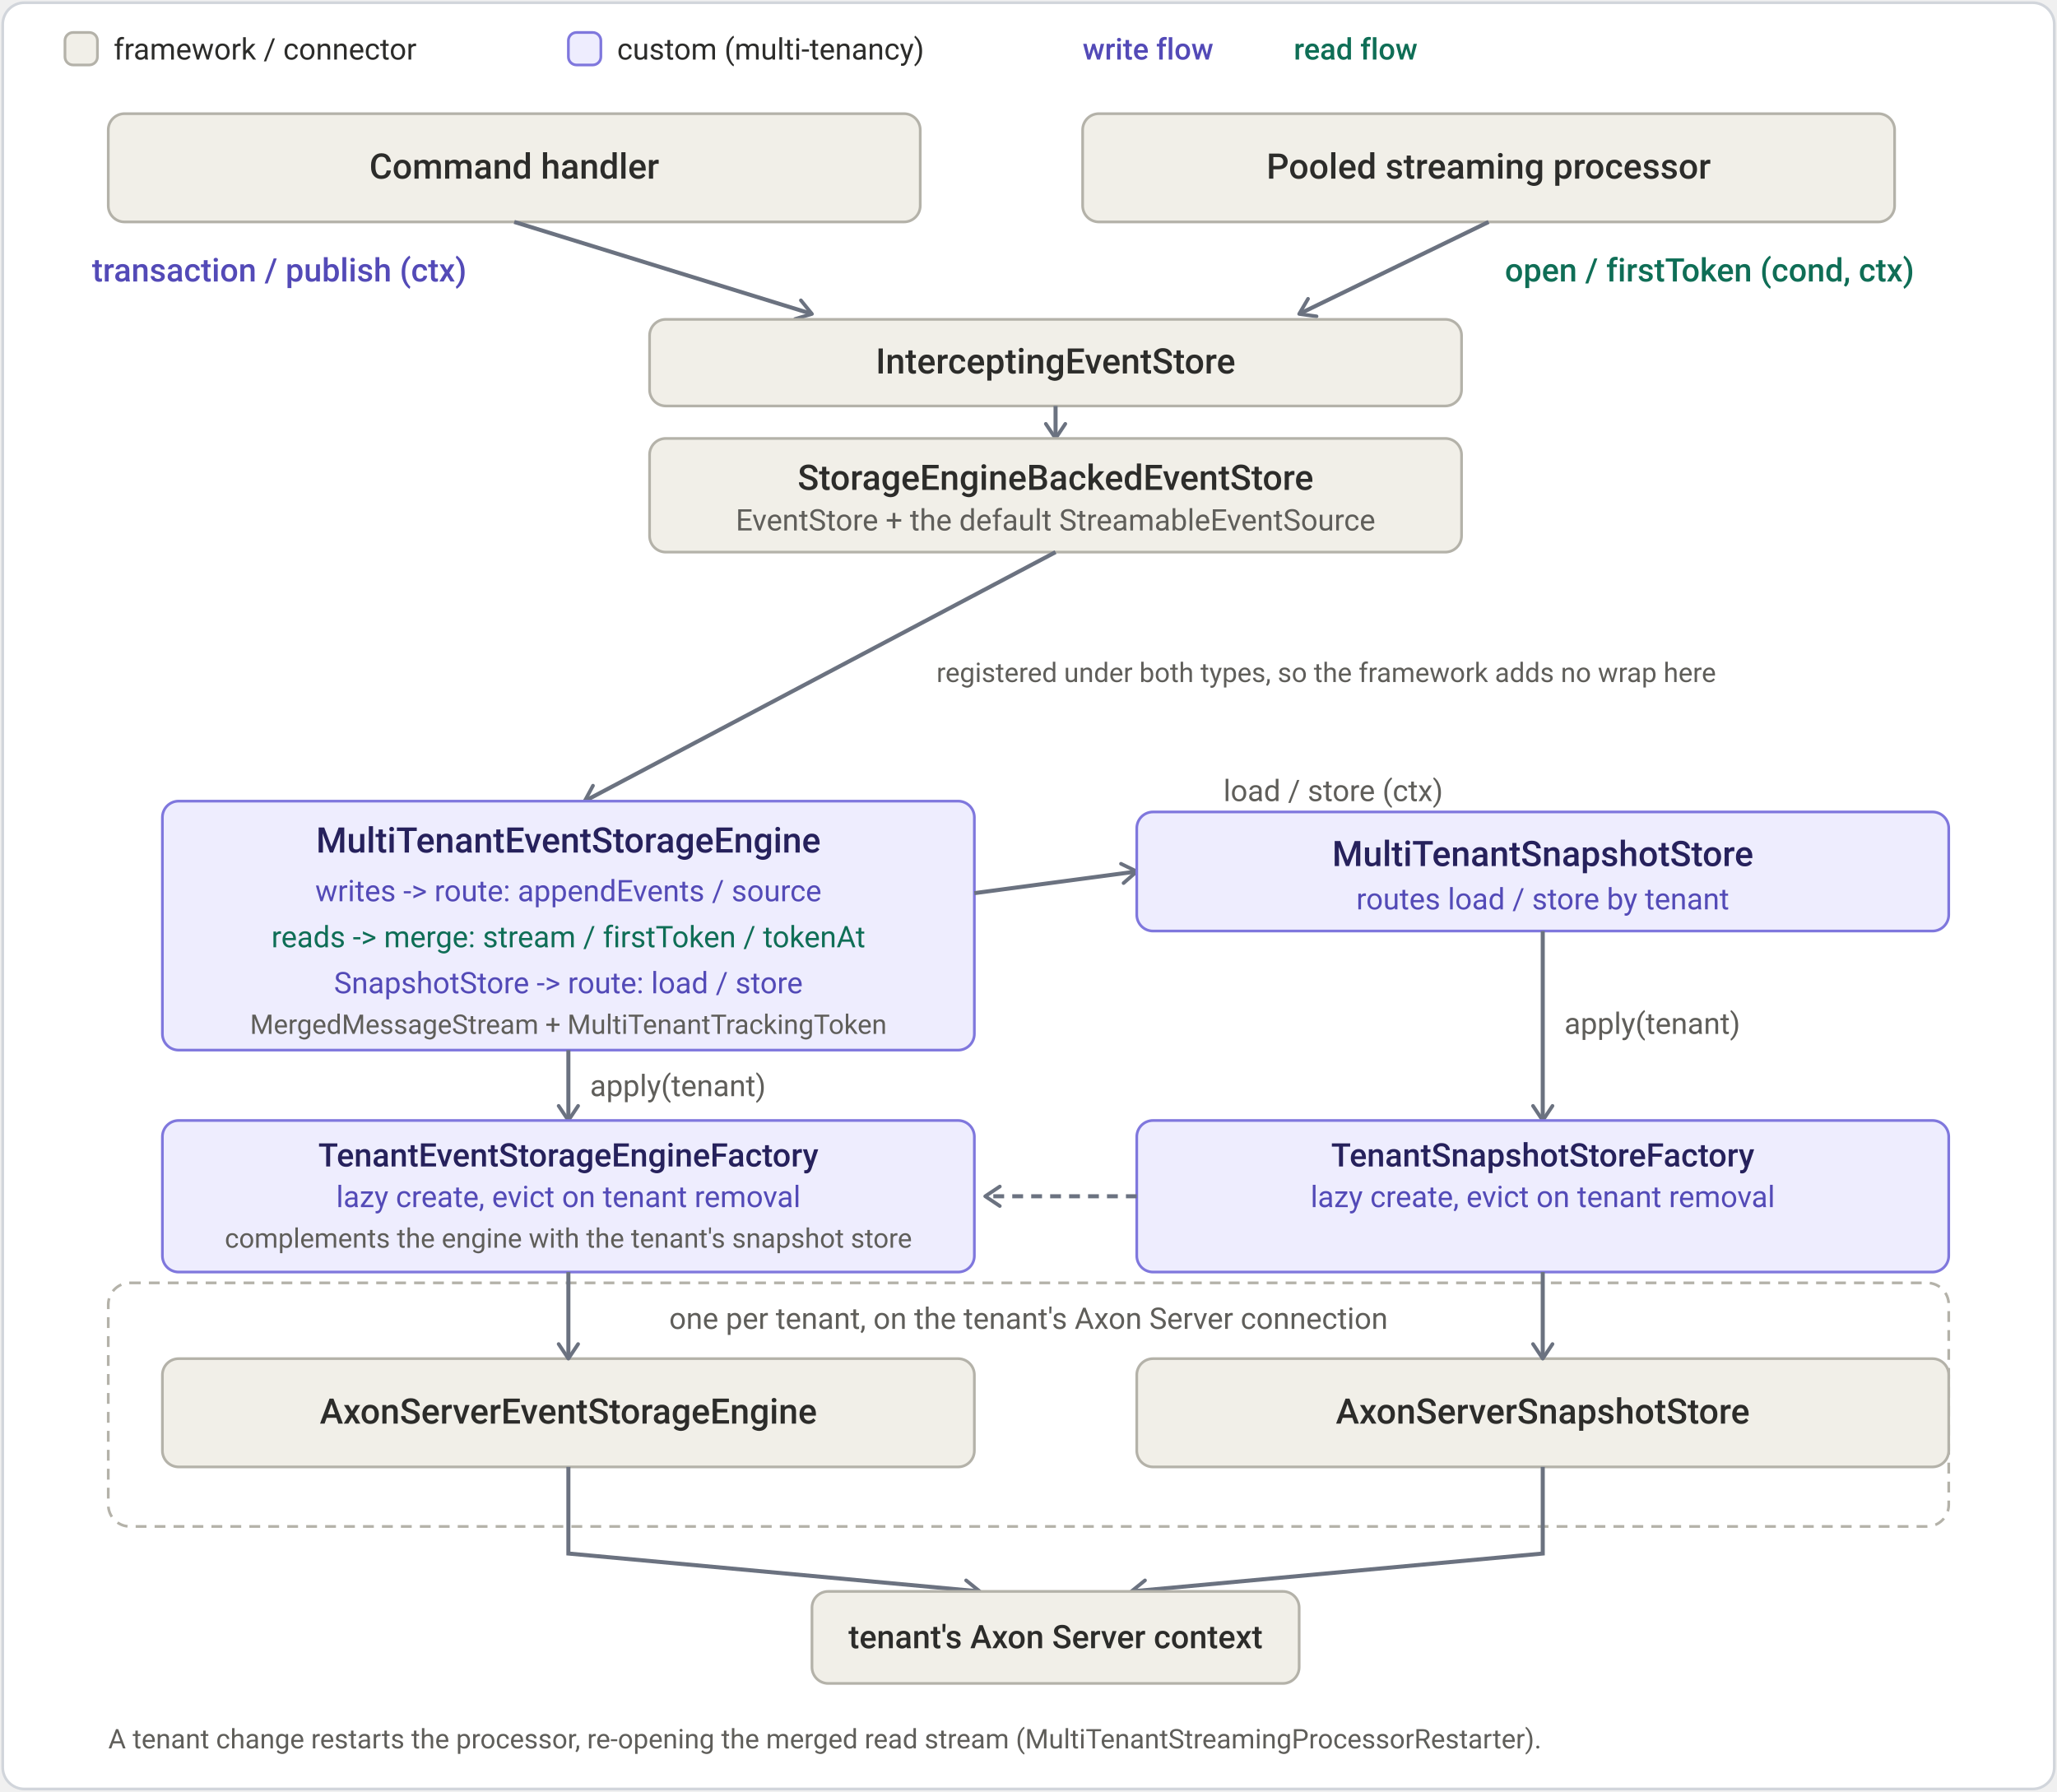
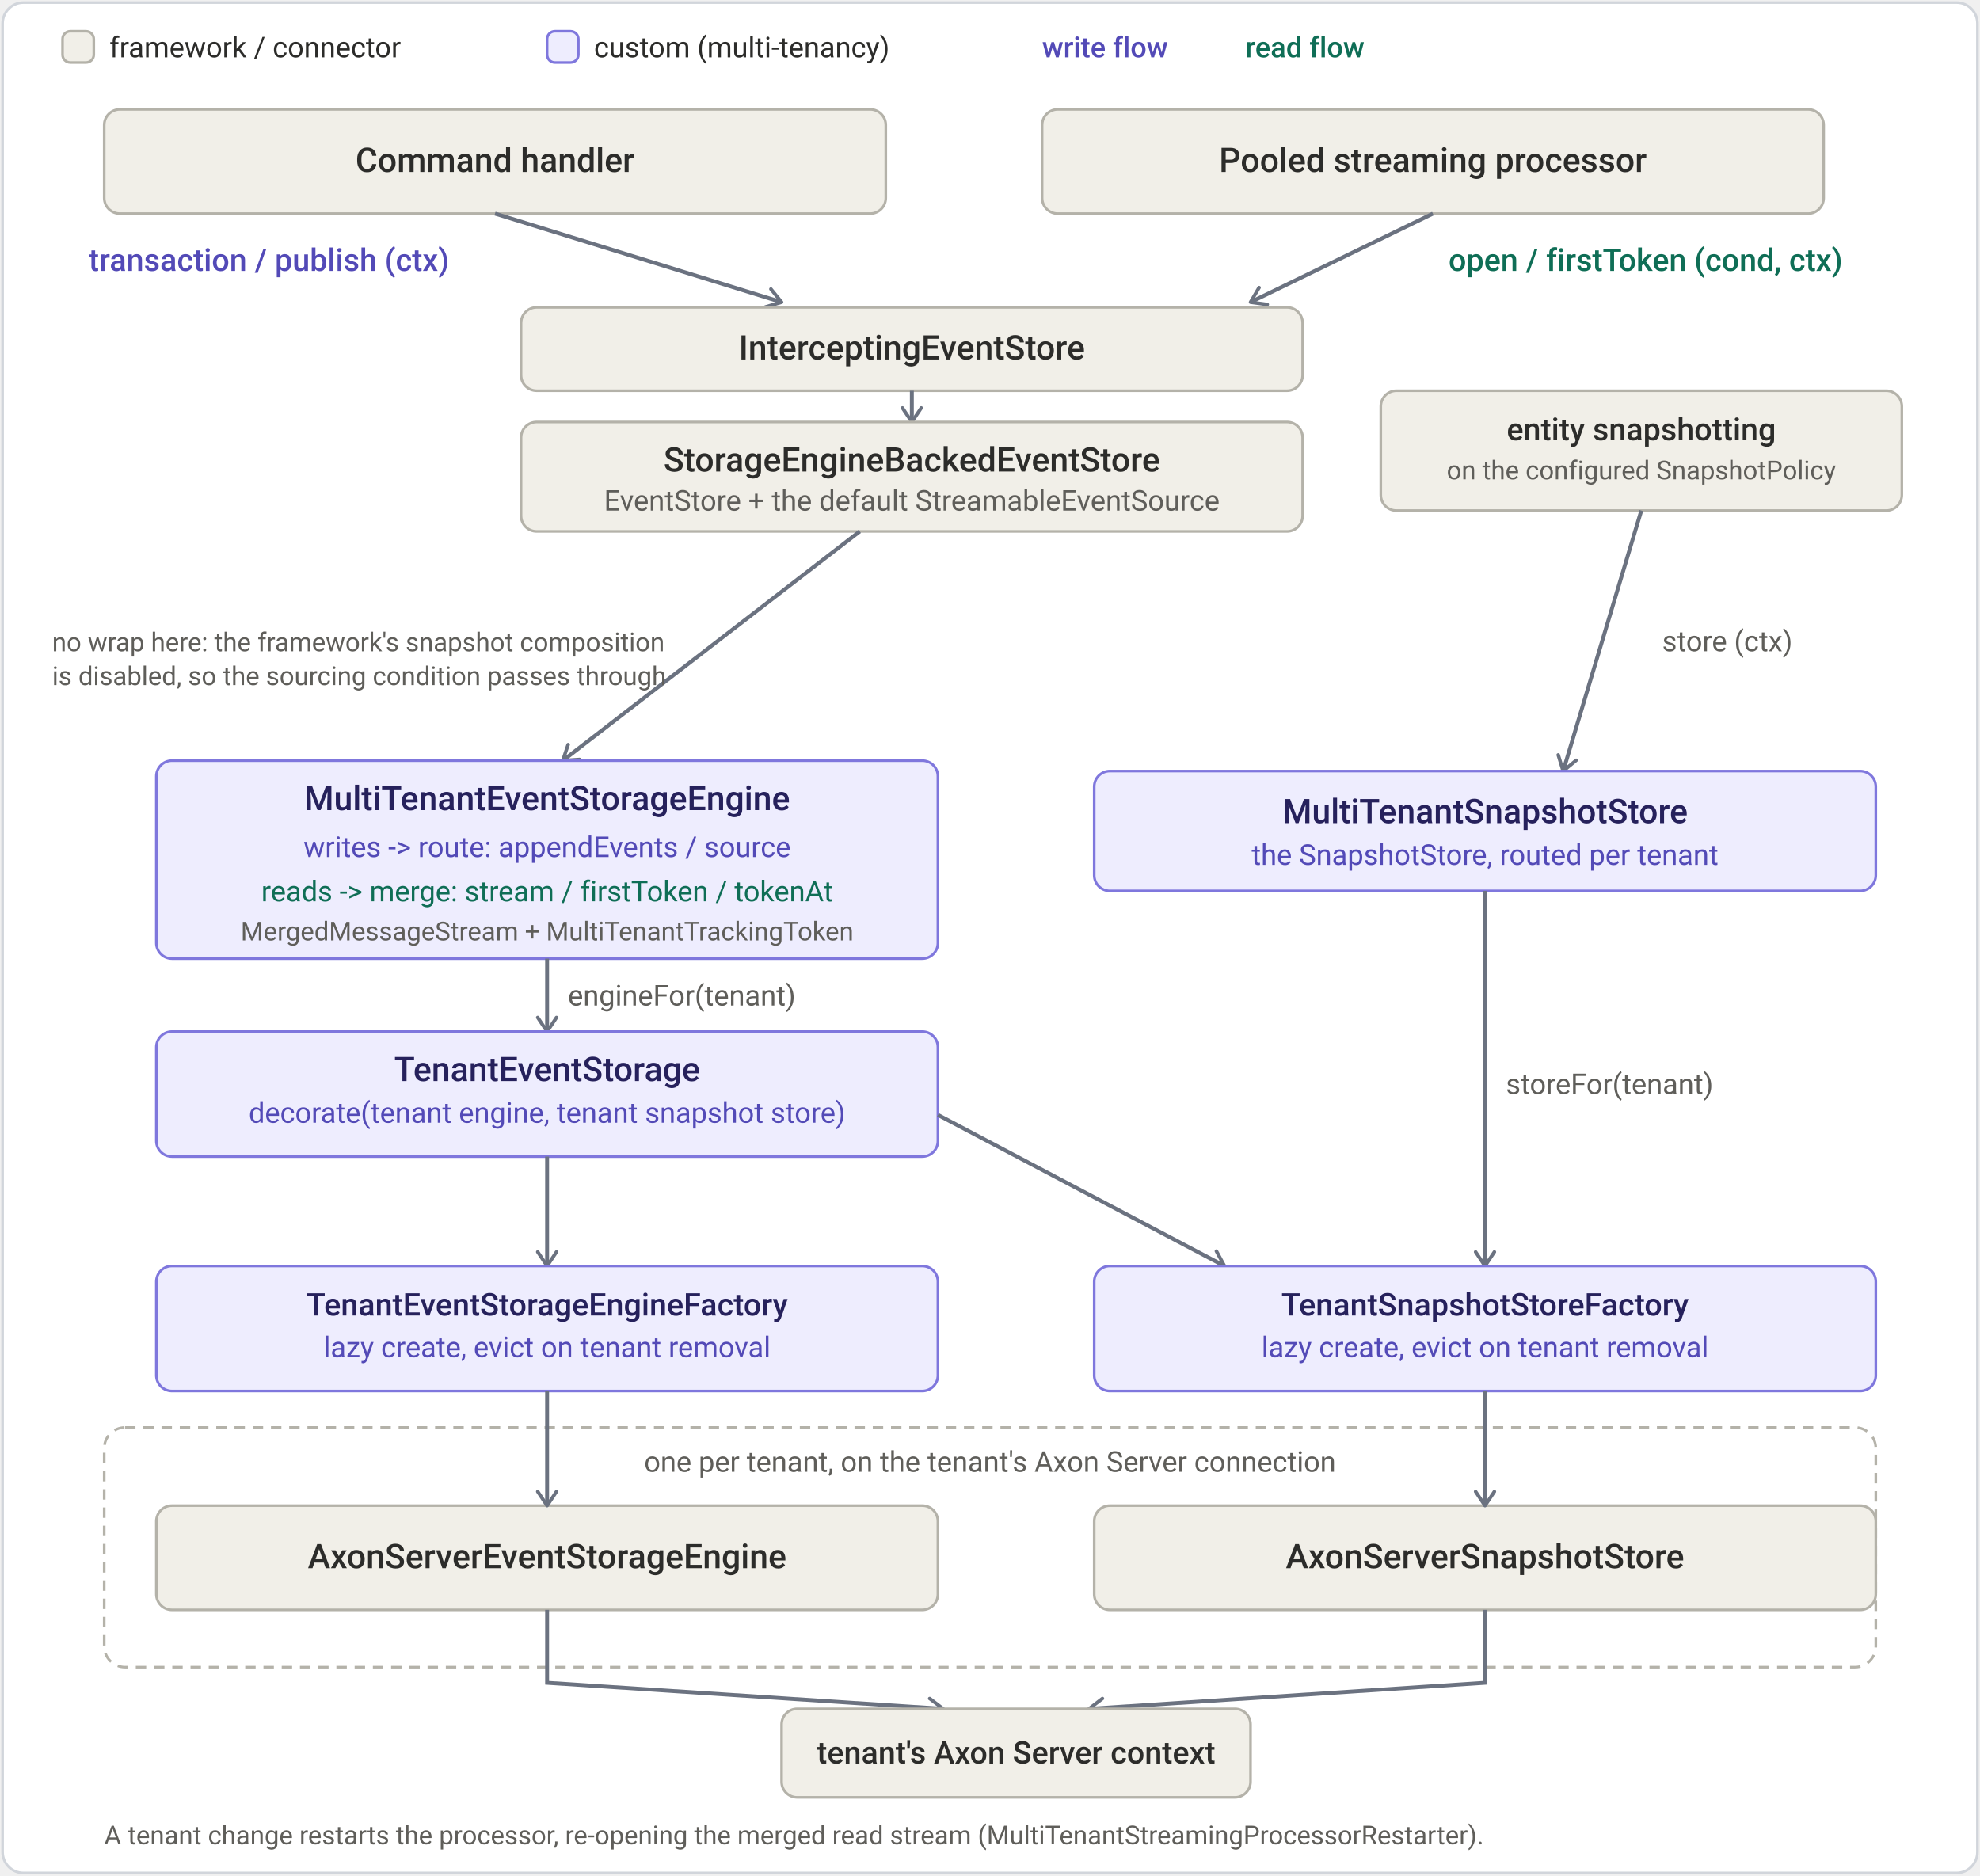
- <svg xmlns="http://www.w3.org/2000/svg" width="760" height="662" viewBox="0 0 760 662" font-family="-apple-system, Segoe UI, Roboto, Helvetica, Arial, sans-serif">
+ <svg xmlns="http://www.w3.org/2000/svg" width="760" height="720" viewBox="0 0 760 720" font-family="-apple-system, Segoe UI, Roboto, Helvetica, Arial, sans-serif">
  <defs>
    <marker id="a" viewBox="0 0 10 10" refX="8" refY="5" markerWidth="6" markerHeight="6" orient="auto-start-reverse">
      <path d="M2 1L8 5L2 9" fill="none" stroke="#6b7280" stroke-width="1.5" stroke-linecap="round" stroke-linejoin="round" />
    </marker>
  </defs>
-   <rect x="1" y="1" width="758" height="660" rx="8" fill="#ffffff" stroke="#d1d5db" />
+   <rect x="1" y="1" width="758" height="718" rx="8" fill="#ffffff" stroke="#d1d5db" />
  <rect x="24" y="12" width="12" height="12" rx="3" fill="#F1EFE8" stroke="#B4B2A9" />
  <text x="42" y="22" font-size="11" fill="#2C2C2A">framework / connector</text>
  <rect x="210" y="12" width="12" height="12" rx="3" fill="#EEEDFE" stroke="#7F77DD" />
  <text x="228" y="22" font-size="11" fill="#2C2C2A">custom (multi-tenancy)</text>
  <text x="400" y="22" font-size="11" font-weight="500" fill="#534AB7">write flow</text>
  <text x="478" y="22" font-size="11" font-weight="500" fill="#0F6E56">read flow</text>
  <rect x="40" y="42" width="300" height="40" rx="6" fill="#F1EFE8" stroke="#B4B2A9" />
  <text x="190" y="66" font-size="13" font-weight="500" fill="#2C2C2A" text-anchor="middle">Command handler</text>
  <rect x="400" y="42" width="300" height="40" rx="6" fill="#F1EFE8" stroke="#B4B2A9" />
  <text x="550" y="66" font-size="13" font-weight="500" fill="#2C2C2A" text-anchor="middle">Pooled streaming processor</text>
  <path d="M190 82 L300 116" fill="none" stroke="#6b7280" stroke-width="1.5" marker-end="url(#a)" />
  <text x="34" y="104" font-size="12" font-weight="500" fill="#534AB7">transaction / publish (ctx)</text>
  <path d="M550 82 L480 116" fill="none" stroke="#6b7280" stroke-width="1.5" marker-end="url(#a)" />
  <text x="556" y="104" font-size="12" font-weight="500" fill="#0F6E56">open / firstToken (cond, ctx)</text>
-   <rect x="240" y="118" width="300" height="32" rx="6" fill="#F1EFE8" stroke="#B4B2A9" />
-   <text x="390" y="138" font-size="13" font-weight="500" fill="#2C2C2A" text-anchor="middle">InterceptingEventStore</text>
-   <line x1="390" y1="150" x2="390" y2="162" stroke="#6b7280" stroke-width="1.5" marker-end="url(#a)" />
-   <rect x="240" y="162" width="300" height="42" rx="6" fill="#F1EFE8" stroke="#B4B2A9" />
-   <text x="390" y="181" font-size="13" font-weight="500" fill="#2C2C2A" text-anchor="middle">StorageEngineBackedEventStore</text>
-   <text x="390" y="196" font-size="11" fill="#5F5E5A" text-anchor="middle">EventStore + the default StreamableEventSource</text>
-   <path d="M390 204 L216 296" fill="none" stroke="#6b7280" stroke-width="1.5" marker-end="url(#a)" />
-   <text x="346" y="252" font-size="10" fill="#5F5E5A">registered under both types, so the framework adds no wrap here</text>
-   <rect x="60" y="296" width="300" height="92" rx="6" fill="#EEEDFE" stroke="#7F77DD" />
-   <text x="210" y="315" font-size="13" font-weight="500" fill="#26215C" text-anchor="middle">MultiTenantEventStorageEngine</text>
-   <text x="210" y="333" font-size="11" fill="#534AB7" text-anchor="middle">writes -&gt; route: appendEvents / source</text>
-   <text x="210" y="350" font-size="11" fill="#0F6E56" text-anchor="middle">reads -&gt; merge: stream / firstToken / tokenAt</text>
-   <text x="210" y="367" font-size="11" fill="#534AB7" text-anchor="middle">SnapshotStore -&gt; route: load / store</text>
-   <text x="210" y="382" font-size="10" fill="#5F5E5A" text-anchor="middle">MergedMessageStream + MultiTenantTrackingToken</text>
-   <path d="M360 330 L420 322" fill="none" stroke="#6b7280" stroke-width="1.5" marker-end="url(#a)" />
-   <text x="452" y="296" font-size="11" fill="#5F5E5A">load / store (ctx)</text>
-   <rect x="420" y="300" width="300" height="44" rx="6" fill="#EEEDFE" stroke="#7F77DD" />
-   <text x="570" y="320" font-size="13" font-weight="500" fill="#26215C" text-anchor="middle">MultiTenantSnapshotStore</text>
-   <text x="570" y="336" font-size="11" fill="#534AB7" text-anchor="middle">routes load / store by tenant</text>
-   <line x1="210" y1="388" x2="210" y2="414" stroke="#6b7280" stroke-width="1.5" marker-end="url(#a)" />
-   <text x="218" y="405" font-size="11" fill="#5F5E5A">apply(tenant)</text>
-   <line x1="570" y1="344" x2="570" y2="414" stroke="#6b7280" stroke-width="1.5" marker-end="url(#a)" />
-   <text x="578" y="382" font-size="11" fill="#5F5E5A">apply(tenant)</text>
-   <rect x="60" y="414" width="300" height="56" rx="6" fill="#EEEDFE" stroke="#7F77DD" />
-   <text x="210" y="431" font-size="12" font-weight="500" fill="#26215C" text-anchor="middle">TenantEventStorageEngineFactory</text>
-   <text x="210" y="446" font-size="11" fill="#534AB7" text-anchor="middle">lazy create, evict on tenant removal</text>
-   <text x="210" y="461" font-size="10" fill="#5F5E5A" text-anchor="middle">complements the engine with the tenant's snapshot store</text>
-   <rect x="420" y="414" width="300" height="56" rx="6" fill="#EEEDFE" stroke="#7F77DD" />
-   <text x="570" y="431" font-size="12" font-weight="500" fill="#26215C" text-anchor="middle">TenantSnapshotStoreFactory</text>
-   <text x="570" y="446" font-size="11" fill="#534AB7" text-anchor="middle">lazy create, evict on tenant removal</text>
-   <path d="M420 442 L364 442" fill="none" stroke="#6b7280" stroke-width="1.5" stroke-dasharray="4 3" marker-end="url(#a)" />
-   <rect x="40" y="474" width="680" height="90" rx="8" fill="none" stroke="#B4B2A9" stroke-dasharray="4 3" />
-   <text x="380" y="491" font-size="11" fill="#5F5E5A" text-anchor="middle">one per tenant, on the tenant's Axon Server connection</text>
-   <rect x="60" y="502" width="300" height="40" rx="6" fill="#F1EFE8" stroke="#B4B2A9" />
-   <text x="210" y="526" font-size="13" font-weight="500" fill="#2C2C2A" text-anchor="middle">AxonServerEventStorageEngine</text>
-   <rect x="420" y="502" width="300" height="40" rx="6" fill="#F1EFE8" stroke="#B4B2A9" />
-   <text x="570" y="526" font-size="13" font-weight="500" fill="#2C2C2A" text-anchor="middle">AxonServerSnapshotStore</text>
-   <line x1="210" y1="470" x2="210" y2="502" stroke="#6b7280" stroke-width="1.5" marker-end="url(#a)" />
-   <line x1="570" y1="470" x2="570" y2="502" stroke="#6b7280" stroke-width="1.5" marker-end="url(#a)" />
-   <path d="M210 542 L210 574 L362 588" fill="none" stroke="#6b7280" stroke-width="1.5" marker-end="url(#a)" />
-   <path d="M570 542 L570 574 L418 588" fill="none" stroke="#6b7280" stroke-width="1.5" marker-end="url(#a)" />
-   <rect x="300" y="588" width="180" height="34" rx="6" fill="#F1EFE8" stroke="#B4B2A9" />
-   <text x="390" y="609" font-size="12" font-weight="500" fill="#2C2C2A" text-anchor="middle">tenant's Axon Server context</text>
-   <text x="40" y="646" font-size="10" fill="#5F5E5A">A tenant change restarts the processor, re-opening the merged read stream (MultiTenantStreamingProcessorRestarter).</text>
+   <rect x="200" y="118" width="300" height="32" rx="6" fill="#F1EFE8" stroke="#B4B2A9" />
+   <text x="350" y="138" font-size="13" font-weight="500" fill="#2C2C2A" text-anchor="middle">InterceptingEventStore</text>
+   <line x1="350" y1="150" x2="350" y2="162" stroke="#6b7280" stroke-width="1.5" marker-end="url(#a)" />
+   <rect x="200" y="162" width="300" height="42" rx="6" fill="#F1EFE8" stroke="#B4B2A9" />
+   <text x="350" y="181" font-size="13" font-weight="500" fill="#2C2C2A" text-anchor="middle">StorageEngineBackedEventStore</text>
+   <text x="350" y="196" font-size="11" fill="#5F5E5A" text-anchor="middle">EventStore + the default StreamableEventSource</text>
+   <rect x="530" y="150" width="200" height="46" rx="6" fill="#F1EFE8" stroke="#B4B2A9" />
+   <text x="630" y="169" font-size="12" font-weight="500" fill="#2C2C2A" text-anchor="middle">entity snapshotting</text>
+   <text x="630" y="184" font-size="10" fill="#5F5E5A" text-anchor="middle">on the configured SnapshotPolicy</text>
+   <path d="M630 196 L600 296" fill="none" stroke="#6b7280" stroke-width="1.5" marker-end="url(#a)" />
+   <text x="638" y="250" font-size="11" fill="#5F5E5A">store (ctx)</text>
+   <path d="M330 204 L216 292" fill="none" stroke="#6b7280" stroke-width="1.5" marker-end="url(#a)" />
+   <text x="20" y="250" font-size="10" fill="#5F5E5A">no wrap here: the framework's snapshot composition</text>
+   <text x="20" y="263" font-size="10" fill="#5F5E5A">is disabled, so the sourcing condition passes through</text>
+   <rect x="60" y="292" width="300" height="76" rx="6" fill="#EEEDFE" stroke="#7F77DD" />
+   <text x="210" y="311" font-size="13" font-weight="500" fill="#26215C" text-anchor="middle">MultiTenantEventStorageEngine</text>
+   <text x="210" y="329" font-size="11" fill="#534AB7" text-anchor="middle">writes -&gt; route: appendEvents / source</text>
+   <text x="210" y="346" font-size="11" fill="#0F6E56" text-anchor="middle">reads -&gt; merge: stream / firstToken / tokenAt</text>
+   <text x="210" y="361" font-size="10" fill="#5F5E5A" text-anchor="middle">MergedMessageStream + MultiTenantTrackingToken</text>
+   <rect x="420" y="296" width="300" height="46" rx="6" fill="#EEEDFE" stroke="#7F77DD" />
+   <text x="570" y="316" font-size="13" font-weight="500" fill="#26215C" text-anchor="middle">MultiTenantSnapshotStore</text>
+   <text x="570" y="332" font-size="11" fill="#534AB7" text-anchor="middle">the SnapshotStore, routed per tenant</text>
+   <line x1="210" y1="368" x2="210" y2="396" stroke="#6b7280" stroke-width="1.5" marker-end="url(#a)" />
+   <text x="218" y="386" font-size="11" fill="#5F5E5A">engineFor(tenant)</text>
+   <rect x="60" y="396" width="300" height="48" rx="6" fill="#EEEDFE" stroke="#7F77DD" />
+   <text x="210" y="415" font-size="13" font-weight="500" fill="#26215C" text-anchor="middle">TenantEventStorage</text>
+   <text x="210" y="431" font-size="11" fill="#534AB7" text-anchor="middle">decorate(tenant engine, tenant snapshot store)</text>
+   <line x1="210" y1="444" x2="210" y2="486" stroke="#6b7280" stroke-width="1.5" marker-end="url(#a)" />
+   <path d="M360 428 L470 486" fill="none" stroke="#6b7280" stroke-width="1.5" marker-end="url(#a)" />
+   <line x1="570" y1="342" x2="570" y2="486" stroke="#6b7280" stroke-width="1.5" marker-end="url(#a)" />
+   <text x="578" y="420" font-size="11" fill="#5F5E5A">storeFor(tenant)</text>
+   <rect x="60" y="486" width="300" height="48" rx="6" fill="#EEEDFE" stroke="#7F77DD" />
+   <text x="210" y="505" font-size="12" font-weight="500" fill="#26215C" text-anchor="middle">TenantEventStorageEngineFactory</text>
+   <text x="210" y="521" font-size="11" fill="#534AB7" text-anchor="middle">lazy create, evict on tenant removal</text>
+   <rect x="420" y="486" width="300" height="48" rx="6" fill="#EEEDFE" stroke="#7F77DD" />
+   <text x="570" y="505" font-size="12" font-weight="500" fill="#26215C" text-anchor="middle">TenantSnapshotStoreFactory</text>
+   <text x="570" y="521" font-size="11" fill="#534AB7" text-anchor="middle">lazy create, evict on tenant removal</text>
+   <rect x="40" y="548" width="680" height="92" rx="8" fill="none" stroke="#B4B2A9" stroke-dasharray="4 3" />
+   <text x="380" y="565" font-size="11" fill="#5F5E5A" text-anchor="middle">one per tenant, on the tenant's Axon Server connection</text>
+   <rect x="60" y="578" width="300" height="40" rx="6" fill="#F1EFE8" stroke="#B4B2A9" />
+   <text x="210" y="602" font-size="13" font-weight="500" fill="#2C2C2A" text-anchor="middle">AxonServerEventStorageEngine</text>
+   <rect x="420" y="578" width="300" height="40" rx="6" fill="#F1EFE8" stroke="#B4B2A9" />
+   <text x="570" y="602" font-size="13" font-weight="500" fill="#2C2C2A" text-anchor="middle">AxonServerSnapshotStore</text>
+   <line x1="210" y1="534" x2="210" y2="578" stroke="#6b7280" stroke-width="1.5" marker-end="url(#a)" />
+   <line x1="570" y1="534" x2="570" y2="578" stroke="#6b7280" stroke-width="1.5" marker-end="url(#a)" />
+   <path d="M210 618 L210 646 L362 656" fill="none" stroke="#6b7280" stroke-width="1.5" marker-end="url(#a)" />
+   <path d="M570 618 L570 646 L418 656" fill="none" stroke="#6b7280" stroke-width="1.5" marker-end="url(#a)" />
+   <rect x="300" y="656" width="180" height="34" rx="6" fill="#F1EFE8" stroke="#B4B2A9" />
+   <text x="390" y="677" font-size="12" font-weight="500" fill="#2C2C2A" text-anchor="middle">tenant's Axon Server context</text>
+   <text x="40" y="708" font-size="10" fill="#5F5E5A">A tenant change restarts the processor, re-opening the merged read stream (MultiTenantStreamingProcessorRestarter).</text>
</svg>
